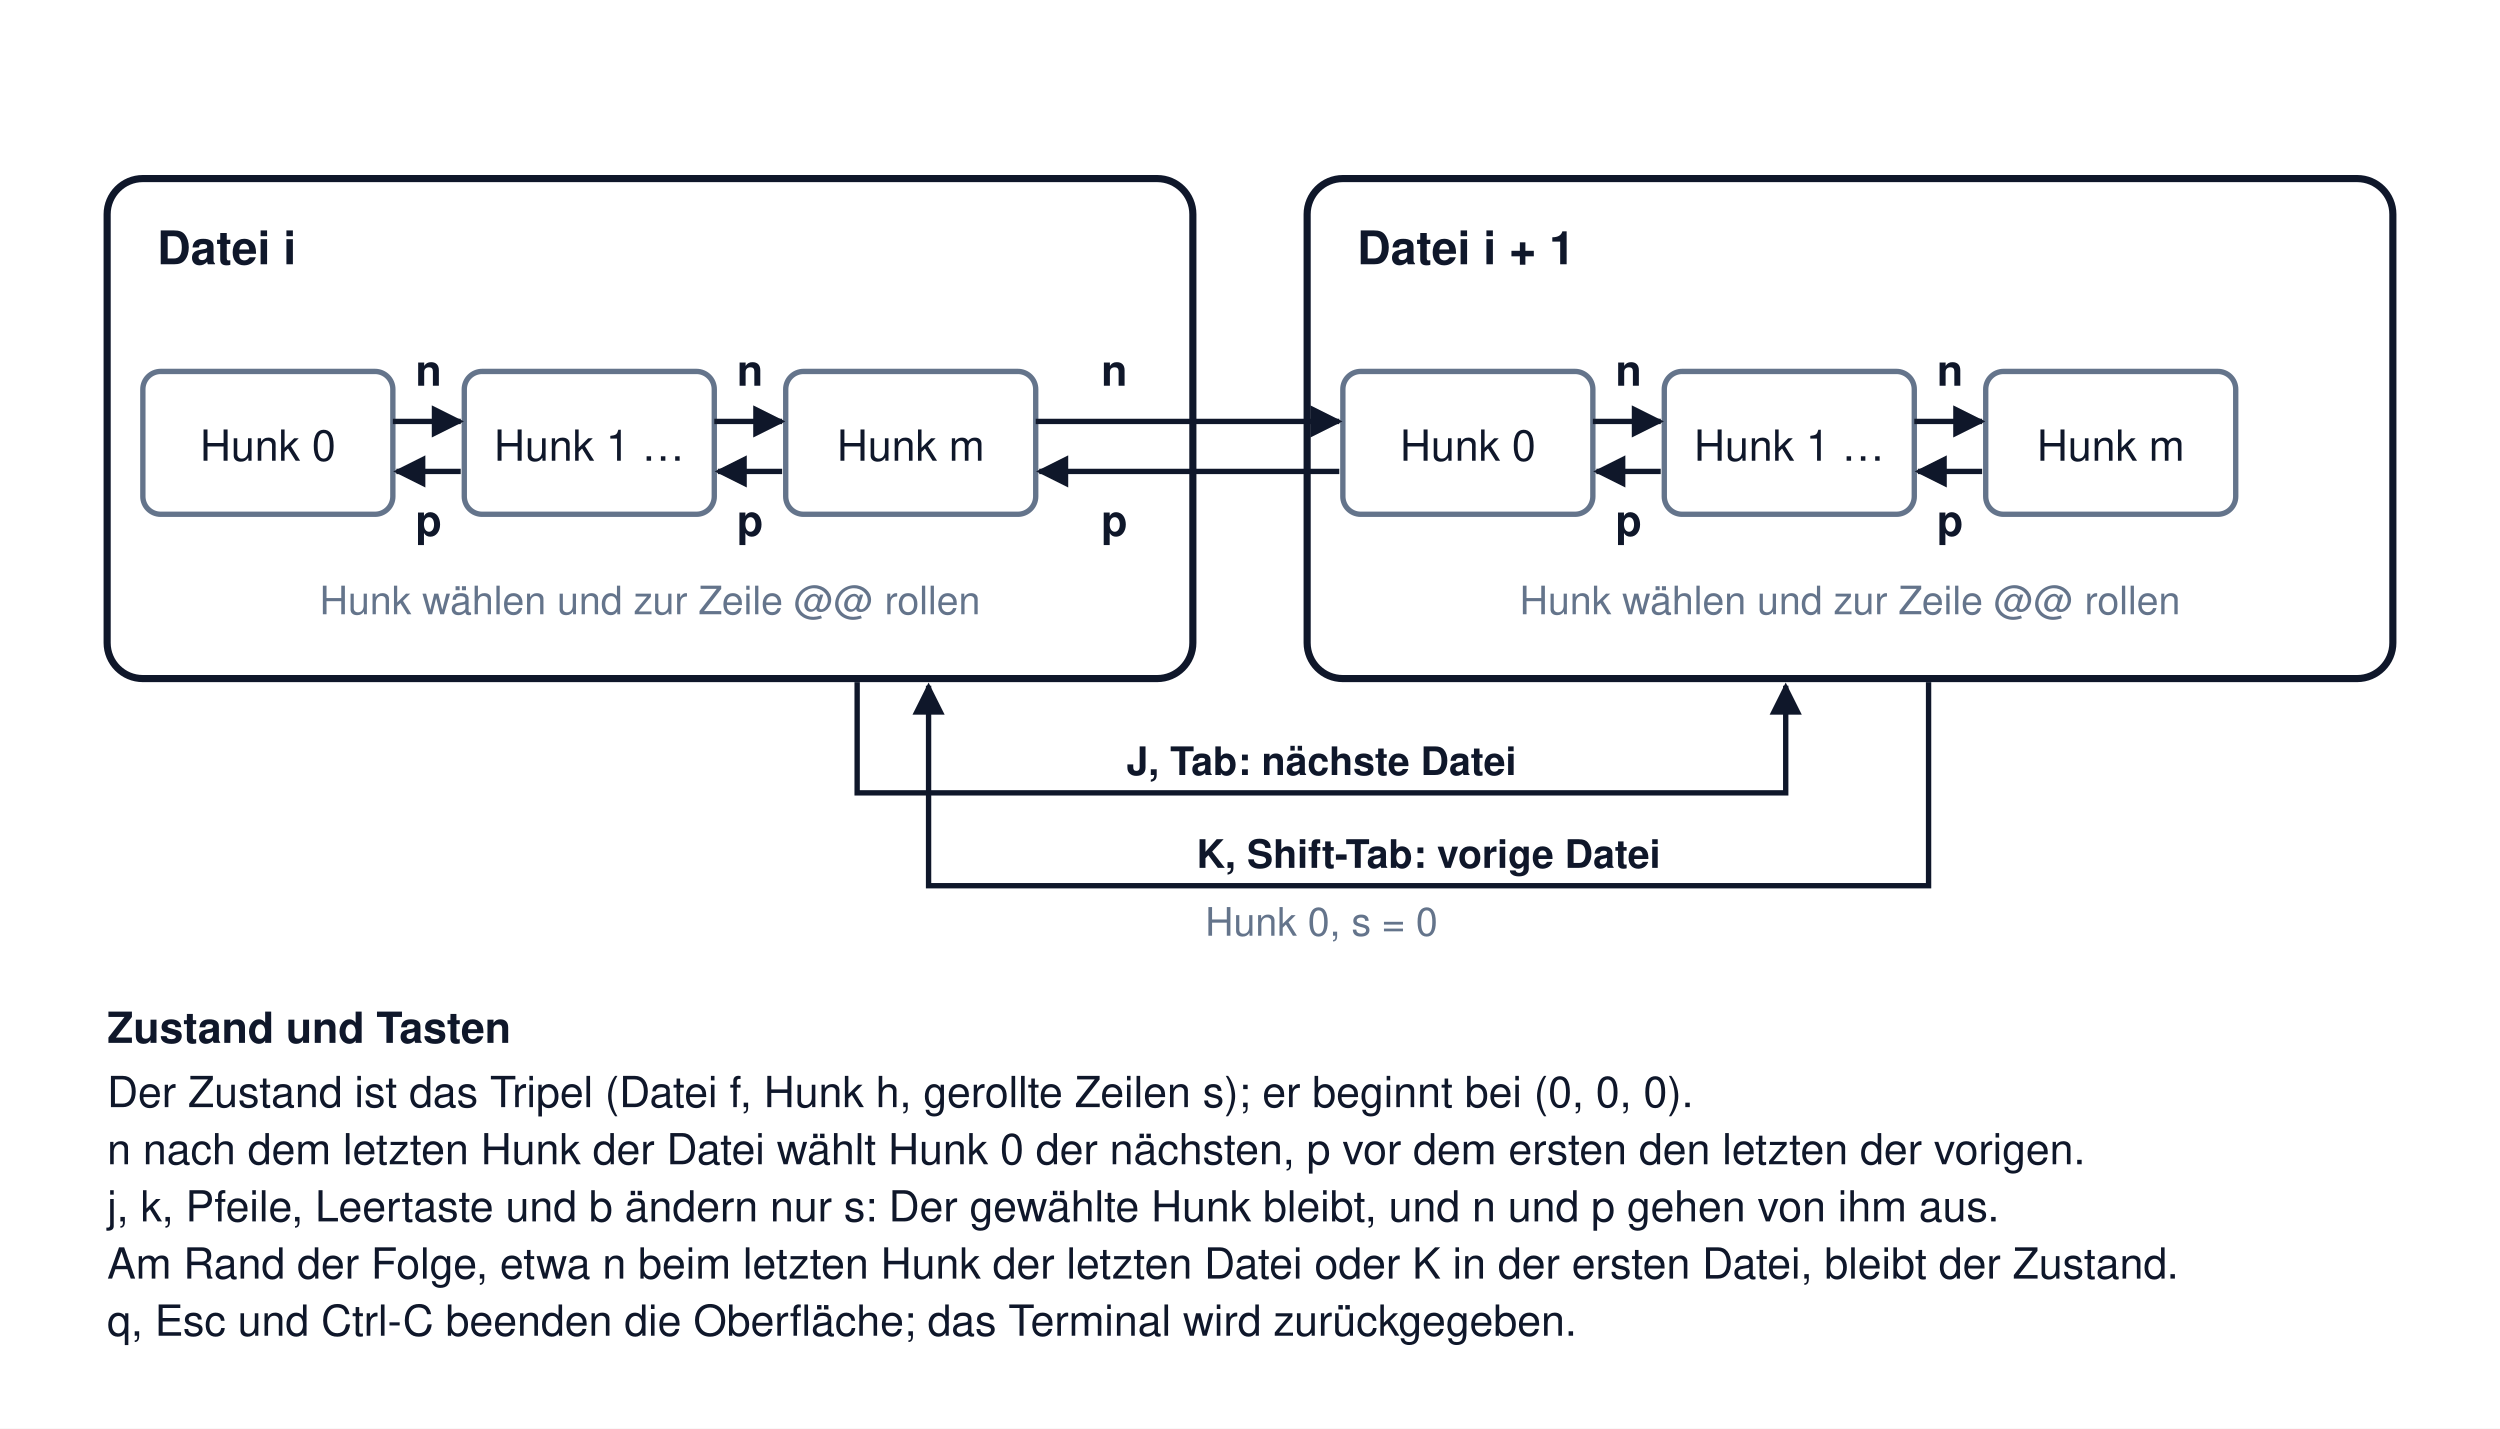
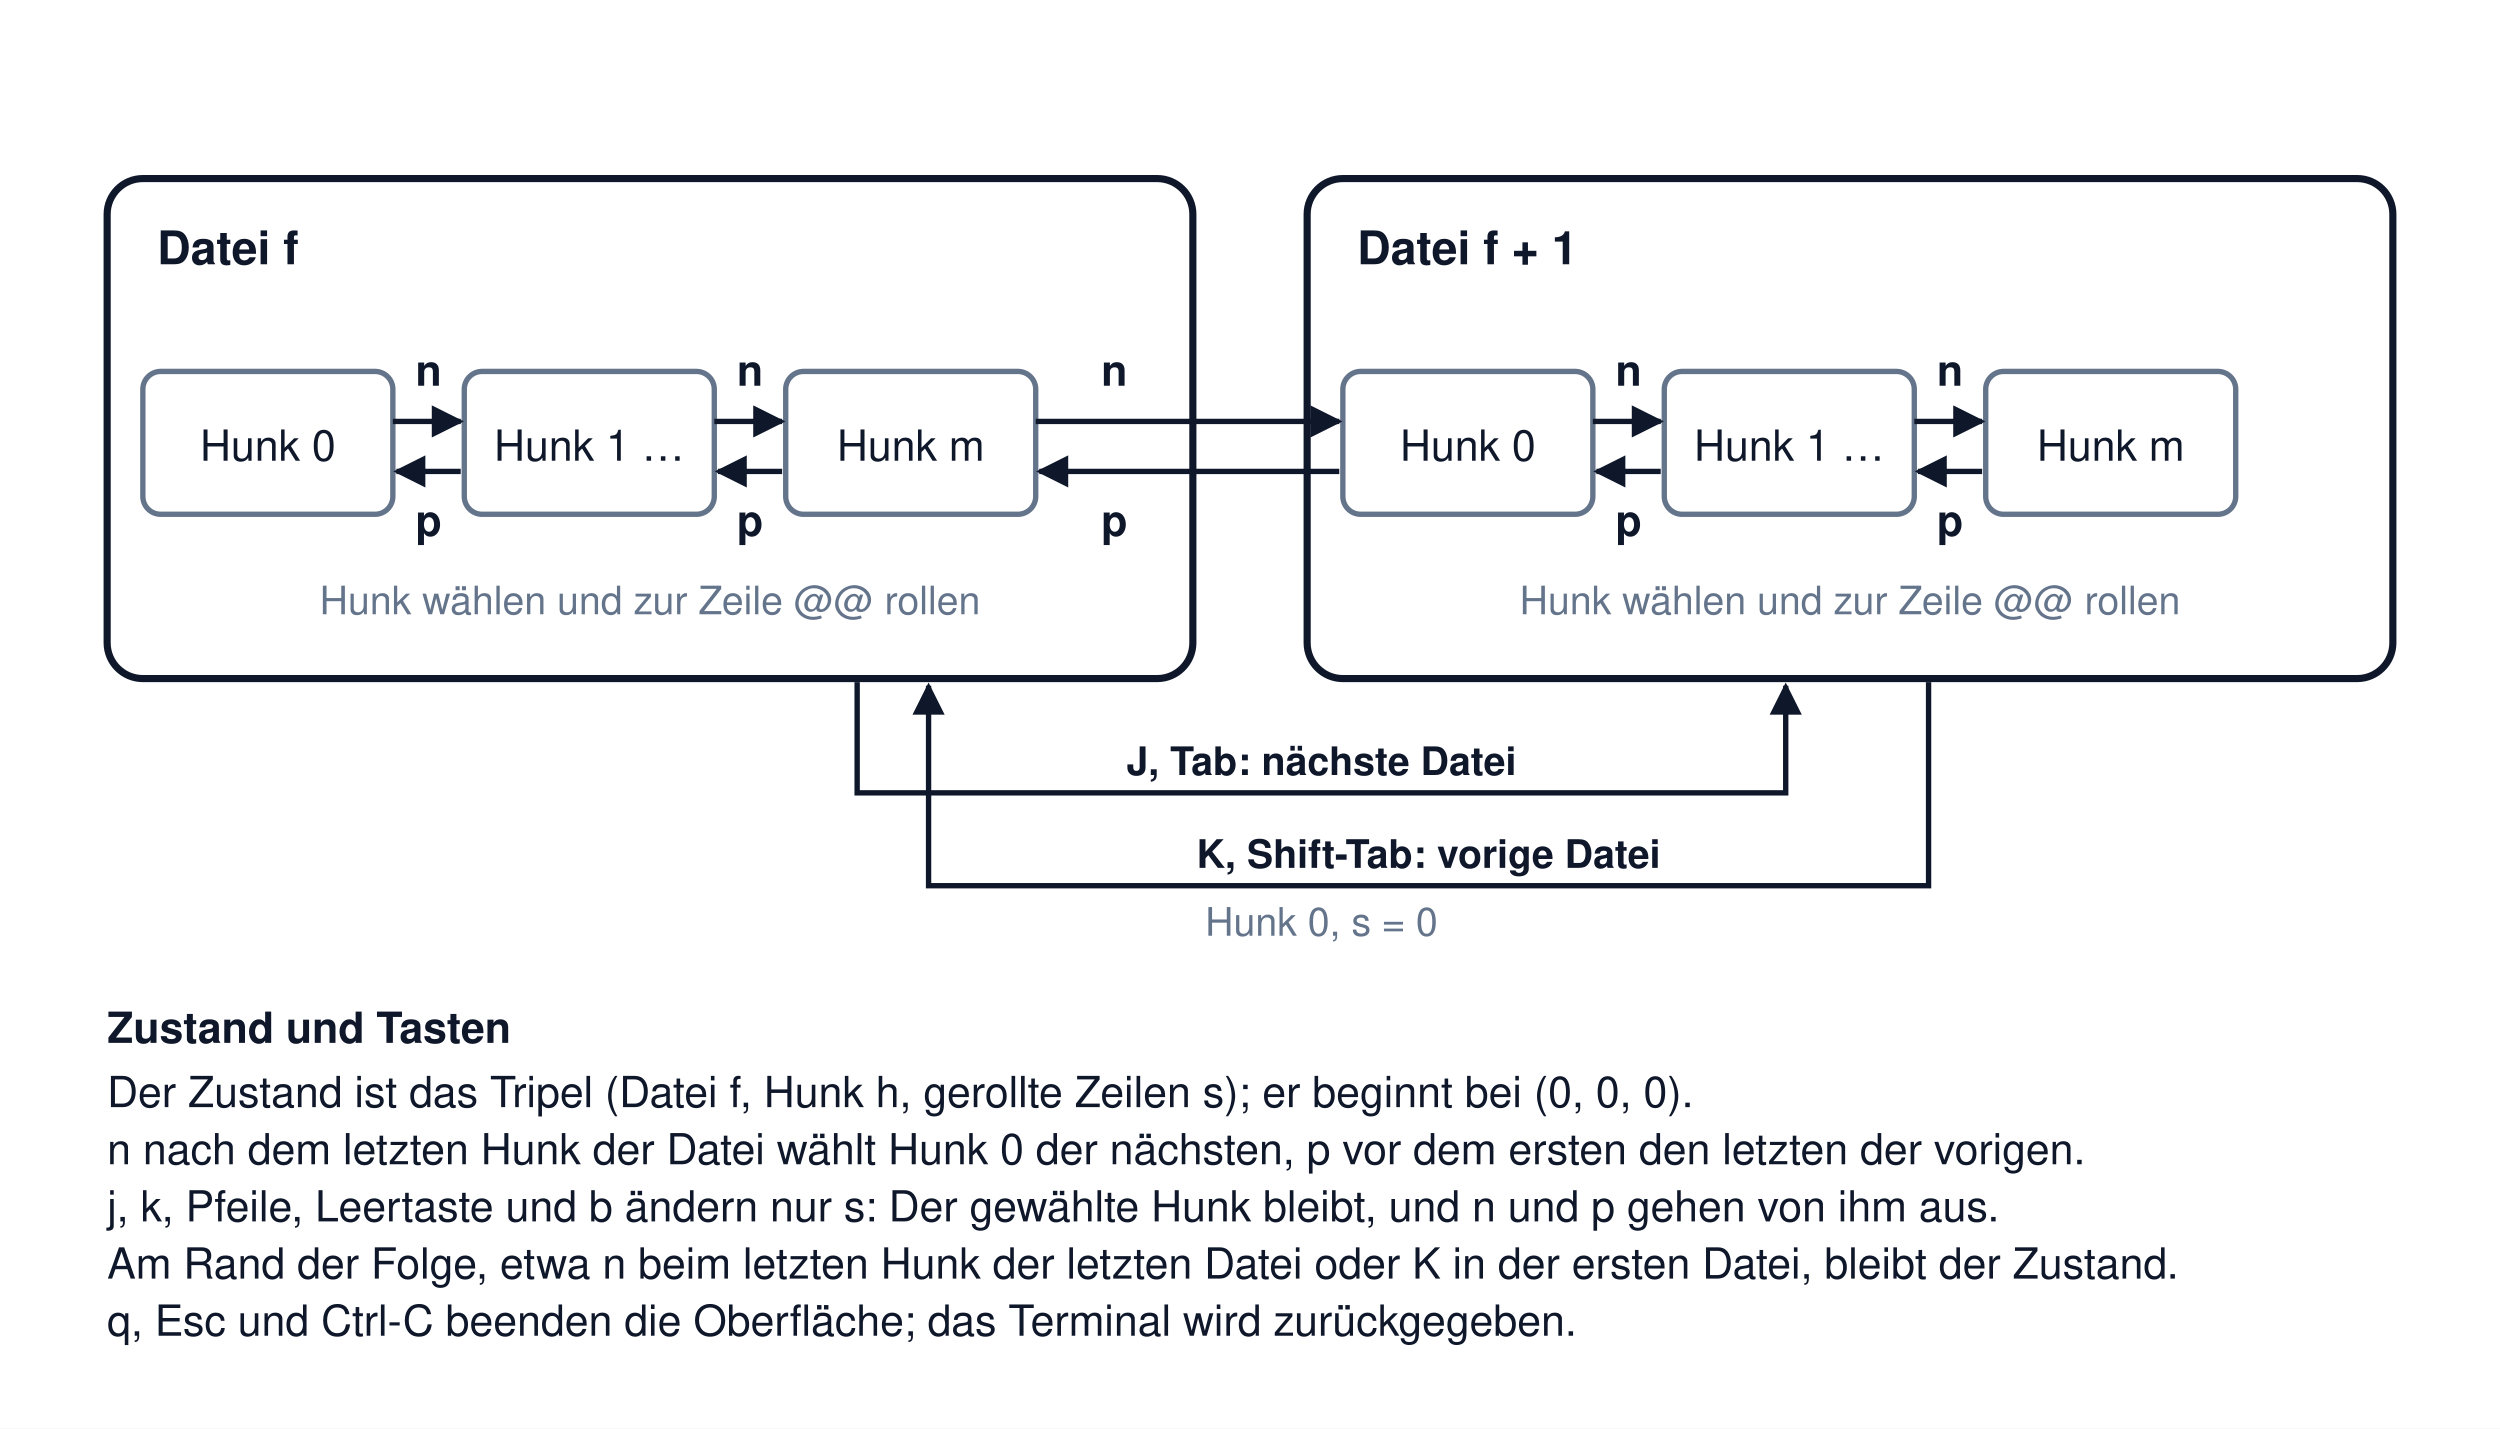
<svg xmlns="http://www.w3.org/2000/svg" viewBox="0 0 700 400" font-family="Helvetica, Arial, sans-serif">
  <defs>
    <marker id="arrow" viewBox="0 0 10 10" refX="9" refY="5" markerWidth="6" markerHeight="6" orient="auto">
      <path d="M0,0 L10,5 L0,10 z" fill="#0F172A" />
    </marker>
  </defs>
  <rect x="0" y="0" width="700" height="400" fill="#FFFFFF" />
  <rect x="30" y="50" width="304" height="140" rx="10" fill="#FFFFFF" stroke="#0F172A" stroke-width="2" />
  <rect x="366" y="50" width="304" height="140" rx="10" fill="#FFFFFF" stroke="#0F172A" stroke-width="2" />
-   <text x="44" y="74" font-size="13" font-weight="bold" fill="#0F172A">Datei i</text>
-   <text x="380" y="74" font-size="13" font-weight="bold" fill="#0F172A">Datei i + 1</text>
+   <text x="44" y="74" font-size="13" font-weight="bold" fill="#0F172A">Datei f</text>
+   <text x="380" y="74" font-size="13" font-weight="bold" fill="#0F172A">Datei f + 1</text>
  <g fill="#FFFFFF" stroke="#64748B" stroke-width="1.5">
    <rect x="40" y="104" width="70" height="40" rx="5" />
    <rect x="130" y="104" width="70" height="40" rx="5" />
    <rect x="220" y="104" width="70" height="40" rx="5" />
    <rect x="376" y="104" width="70" height="40" rx="5" />
    <rect x="466" y="104" width="70" height="40" rx="5" />
    <rect x="556" y="104" width="70" height="40" rx="5" />
  </g>
  <g font-size="12" fill="#0F172A" text-anchor="middle">
    <text x="75" y="129">Hunk 0</text>
    <text x="165" y="129">Hunk 1 …</text>
    <text x="255" y="129">Hunk m</text>
    <text x="411" y="129">Hunk 0</text>
    <text x="501" y="129">Hunk 1 …</text>
    <text x="591" y="129">Hunk m</text>
  </g>
  <g stroke="#0F172A" stroke-width="1.5" marker-end="url(#arrow)">
    <line x1="110" y1="118" x2="129" y2="118" />
    <line x1="200" y1="118" x2="219" y2="118" />
    <line x1="290" y1="118" x2="375" y2="118" />
    <line x1="446" y1="118" x2="465" y2="118" />
    <line x1="536" y1="118" x2="555" y2="118" />
    <line x1="129" y1="132" x2="111" y2="132" />
    <line x1="219" y1="132" x2="201" y2="132" />
    <line x1="375" y1="132" x2="291" y2="132" />
    <line x1="465" y1="132" x2="447" y2="132" />
    <line x1="555" y1="132" x2="537" y2="132" />
  </g>
  <g font-size="12" font-weight="bold" fill="#0F172A" text-anchor="middle">
    <text x="120" y="108">n</text>
    <text x="210" y="108">n</text>
    <text x="312" y="108">n</text>
    <text x="456" y="108">n</text>
    <text x="546" y="108">n</text>
    <text x="120" y="150">p</text>
    <text x="210" y="150">p</text>
    <text x="312" y="150">p</text>
    <text x="456" y="150">p</text>
    <text x="546" y="150">p</text>
  </g>
  <text x="182" y="172" font-size="11" fill="#64748B" text-anchor="middle">Hunk wählen und zur Zeile @@ rollen</text>
  <text x="518" y="172" font-size="11" fill="#64748B" text-anchor="middle">Hunk wählen und zur Zeile @@ rollen</text>
  <g fill="none" stroke="#0F172A" stroke-width="1.5" marker-end="url(#arrow)">
    <path d="M240,191 V222 H500 V192" />
    <path d="M540,191 V248 H260 V192" />
  </g>
  <g font-size="11" font-weight="bold" fill="#0F172A" text-anchor="middle">
    <text x="370" y="217">J, Tab: nächste Datei</text>
    <text x="400" y="243">K, Shift-Tab: vorige Datei</text>
  </g>
  <text x="370" y="262" font-size="11" fill="#64748B" text-anchor="middle">Hunk 0, s = 0</text>
  <g font-size="12" fill="#0F172A">
    <text x="30" y="292" font-weight="bold">Zustand und Tasten</text>
    <text x="30" y="310">Der Zustand ist das Tripel (Datei f, Hunk h, gerollte Zeilen s); er beginnt bei (0, 0, 0).</text>
    <text x="30" y="326">n nach dem letzten Hunk der Datei wählt Hunk 0 der nächsten, p vor dem ersten den letzten der vorigen.</text>
    <text x="30" y="342">j, k, Pfeile, Leertaste und b ändern nur s: Der gewählte Hunk bleibt, und n und p gehen von ihm aus.</text>
    <text x="30" y="358">Am Rand der Folge, etwa n beim letzten Hunk der letzten Datei oder K in der ersten Datei, bleibt der Zustand.</text>
    <text x="30" y="374">q, Esc und Ctrl-C beenden die Oberfläche; das Terminal wird zurückgegeben.</text>
  </g>
</svg>
